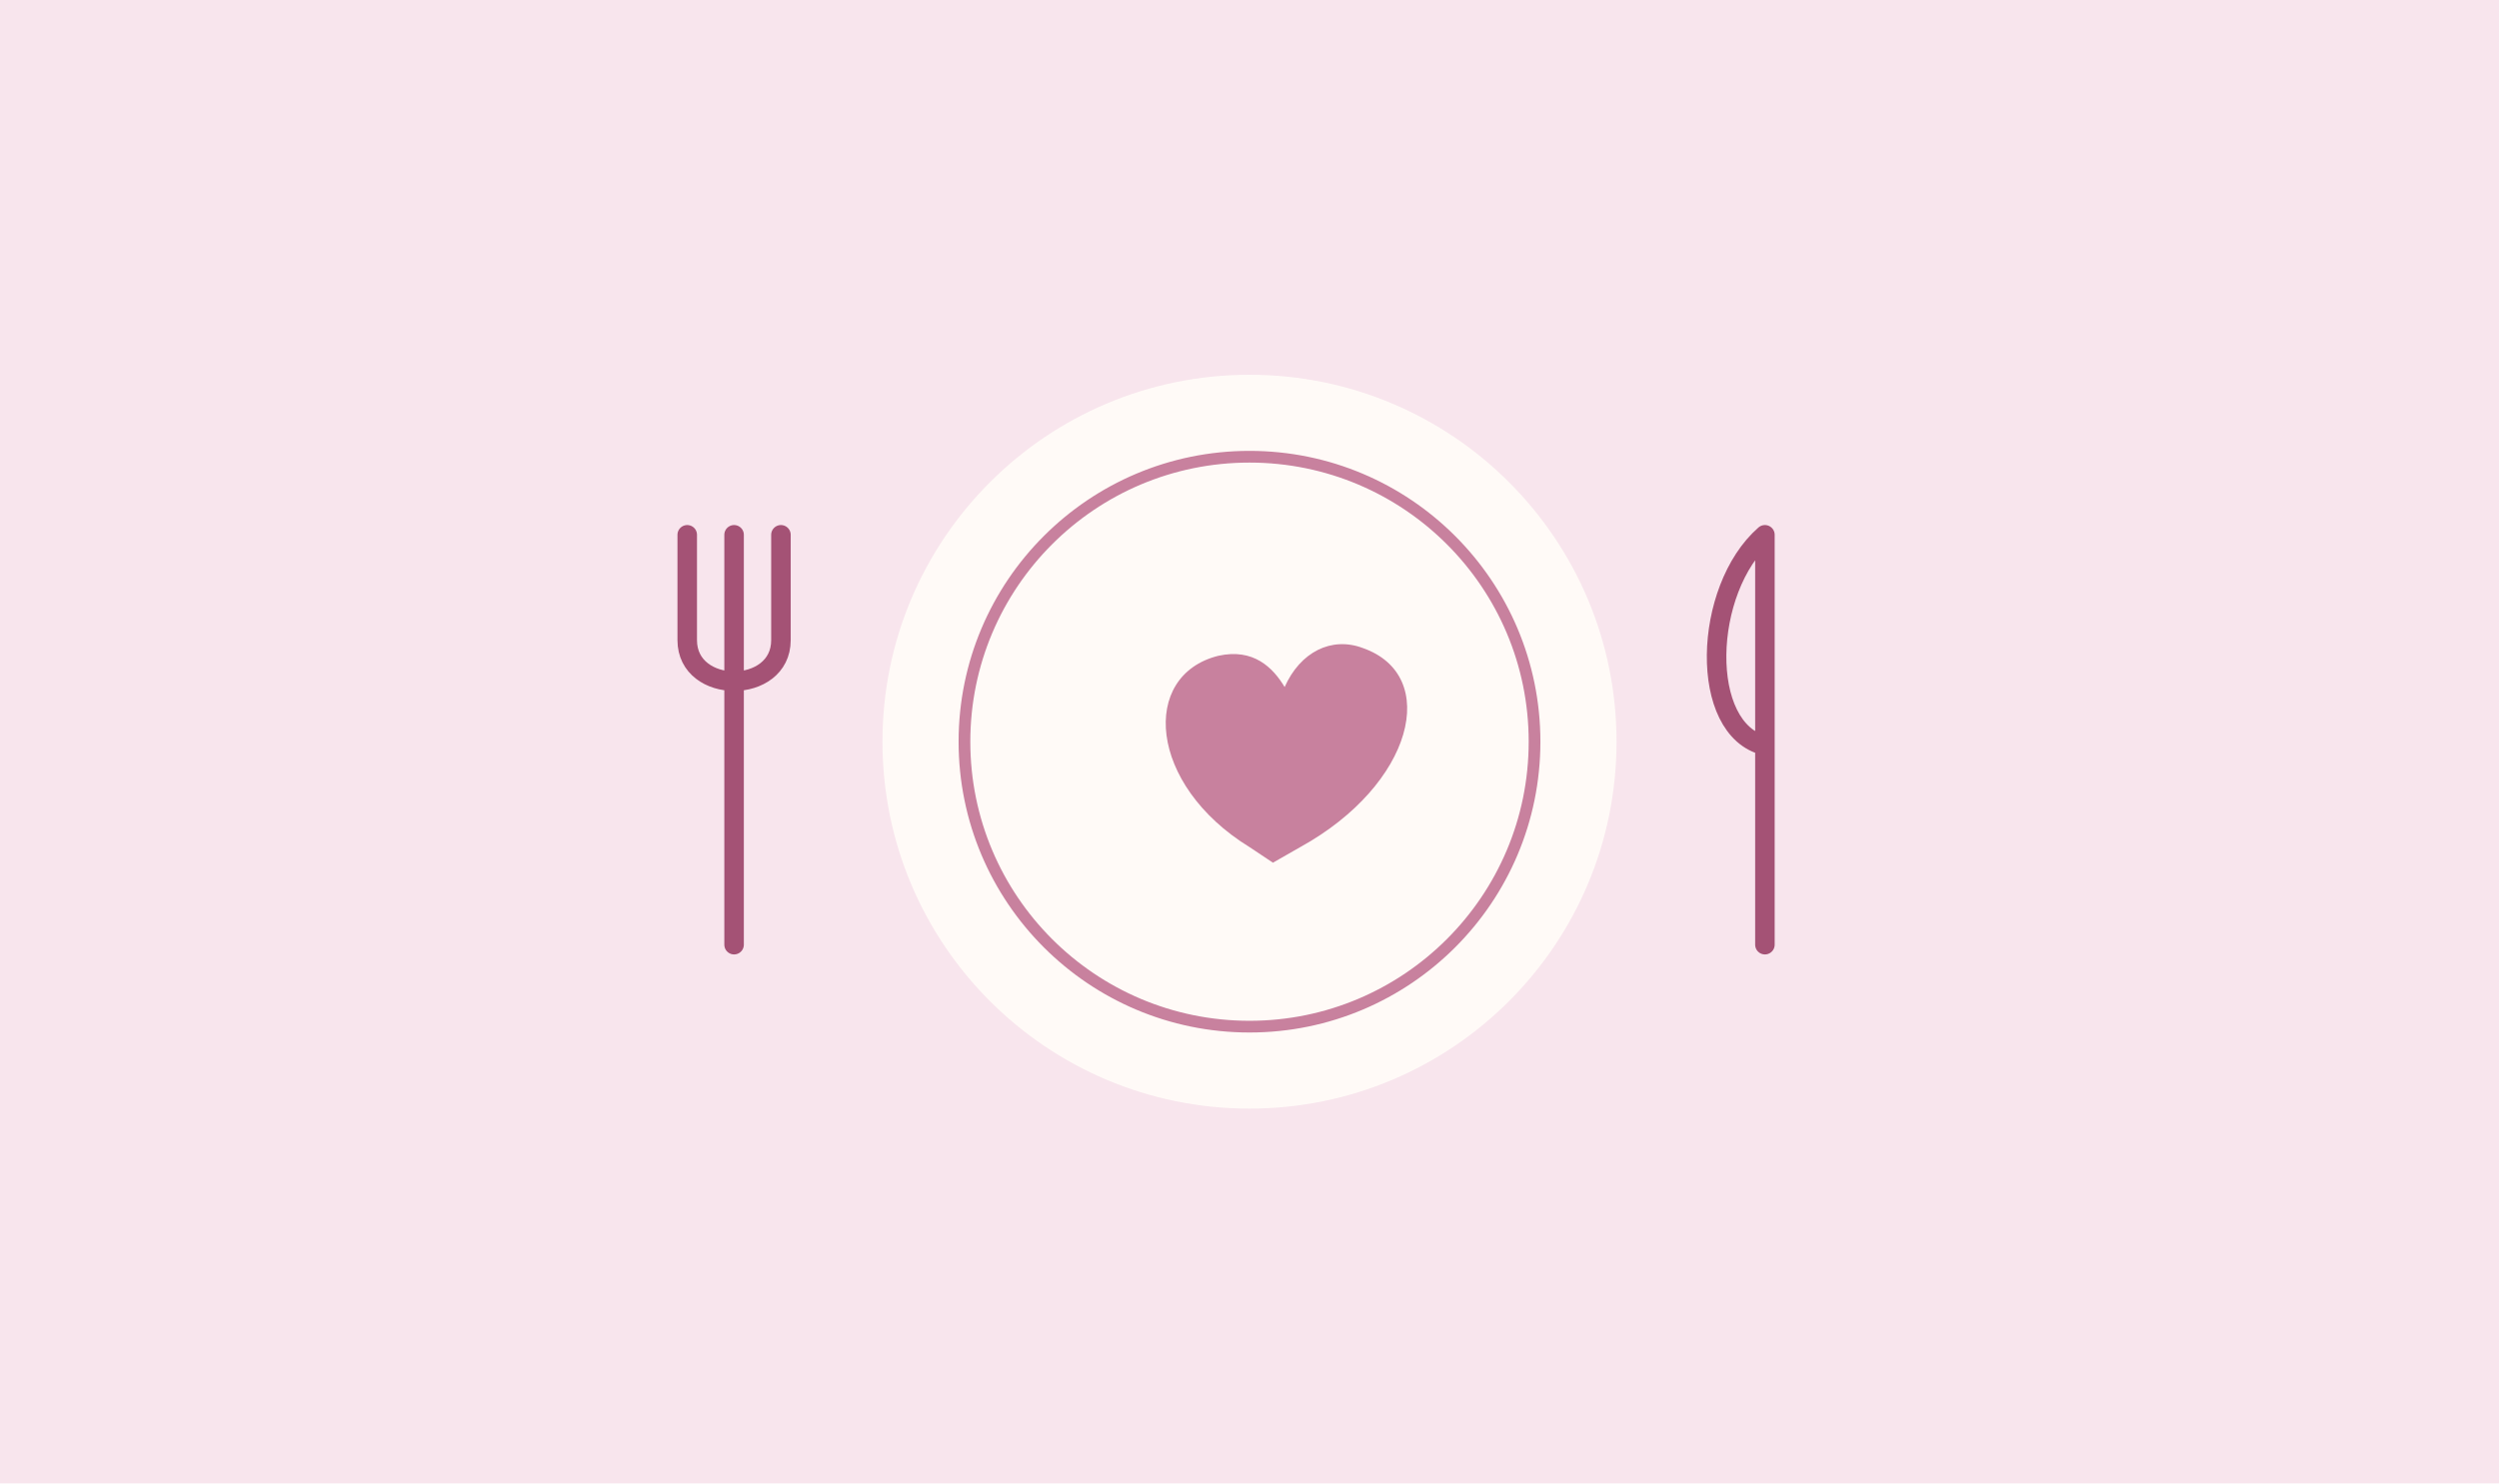
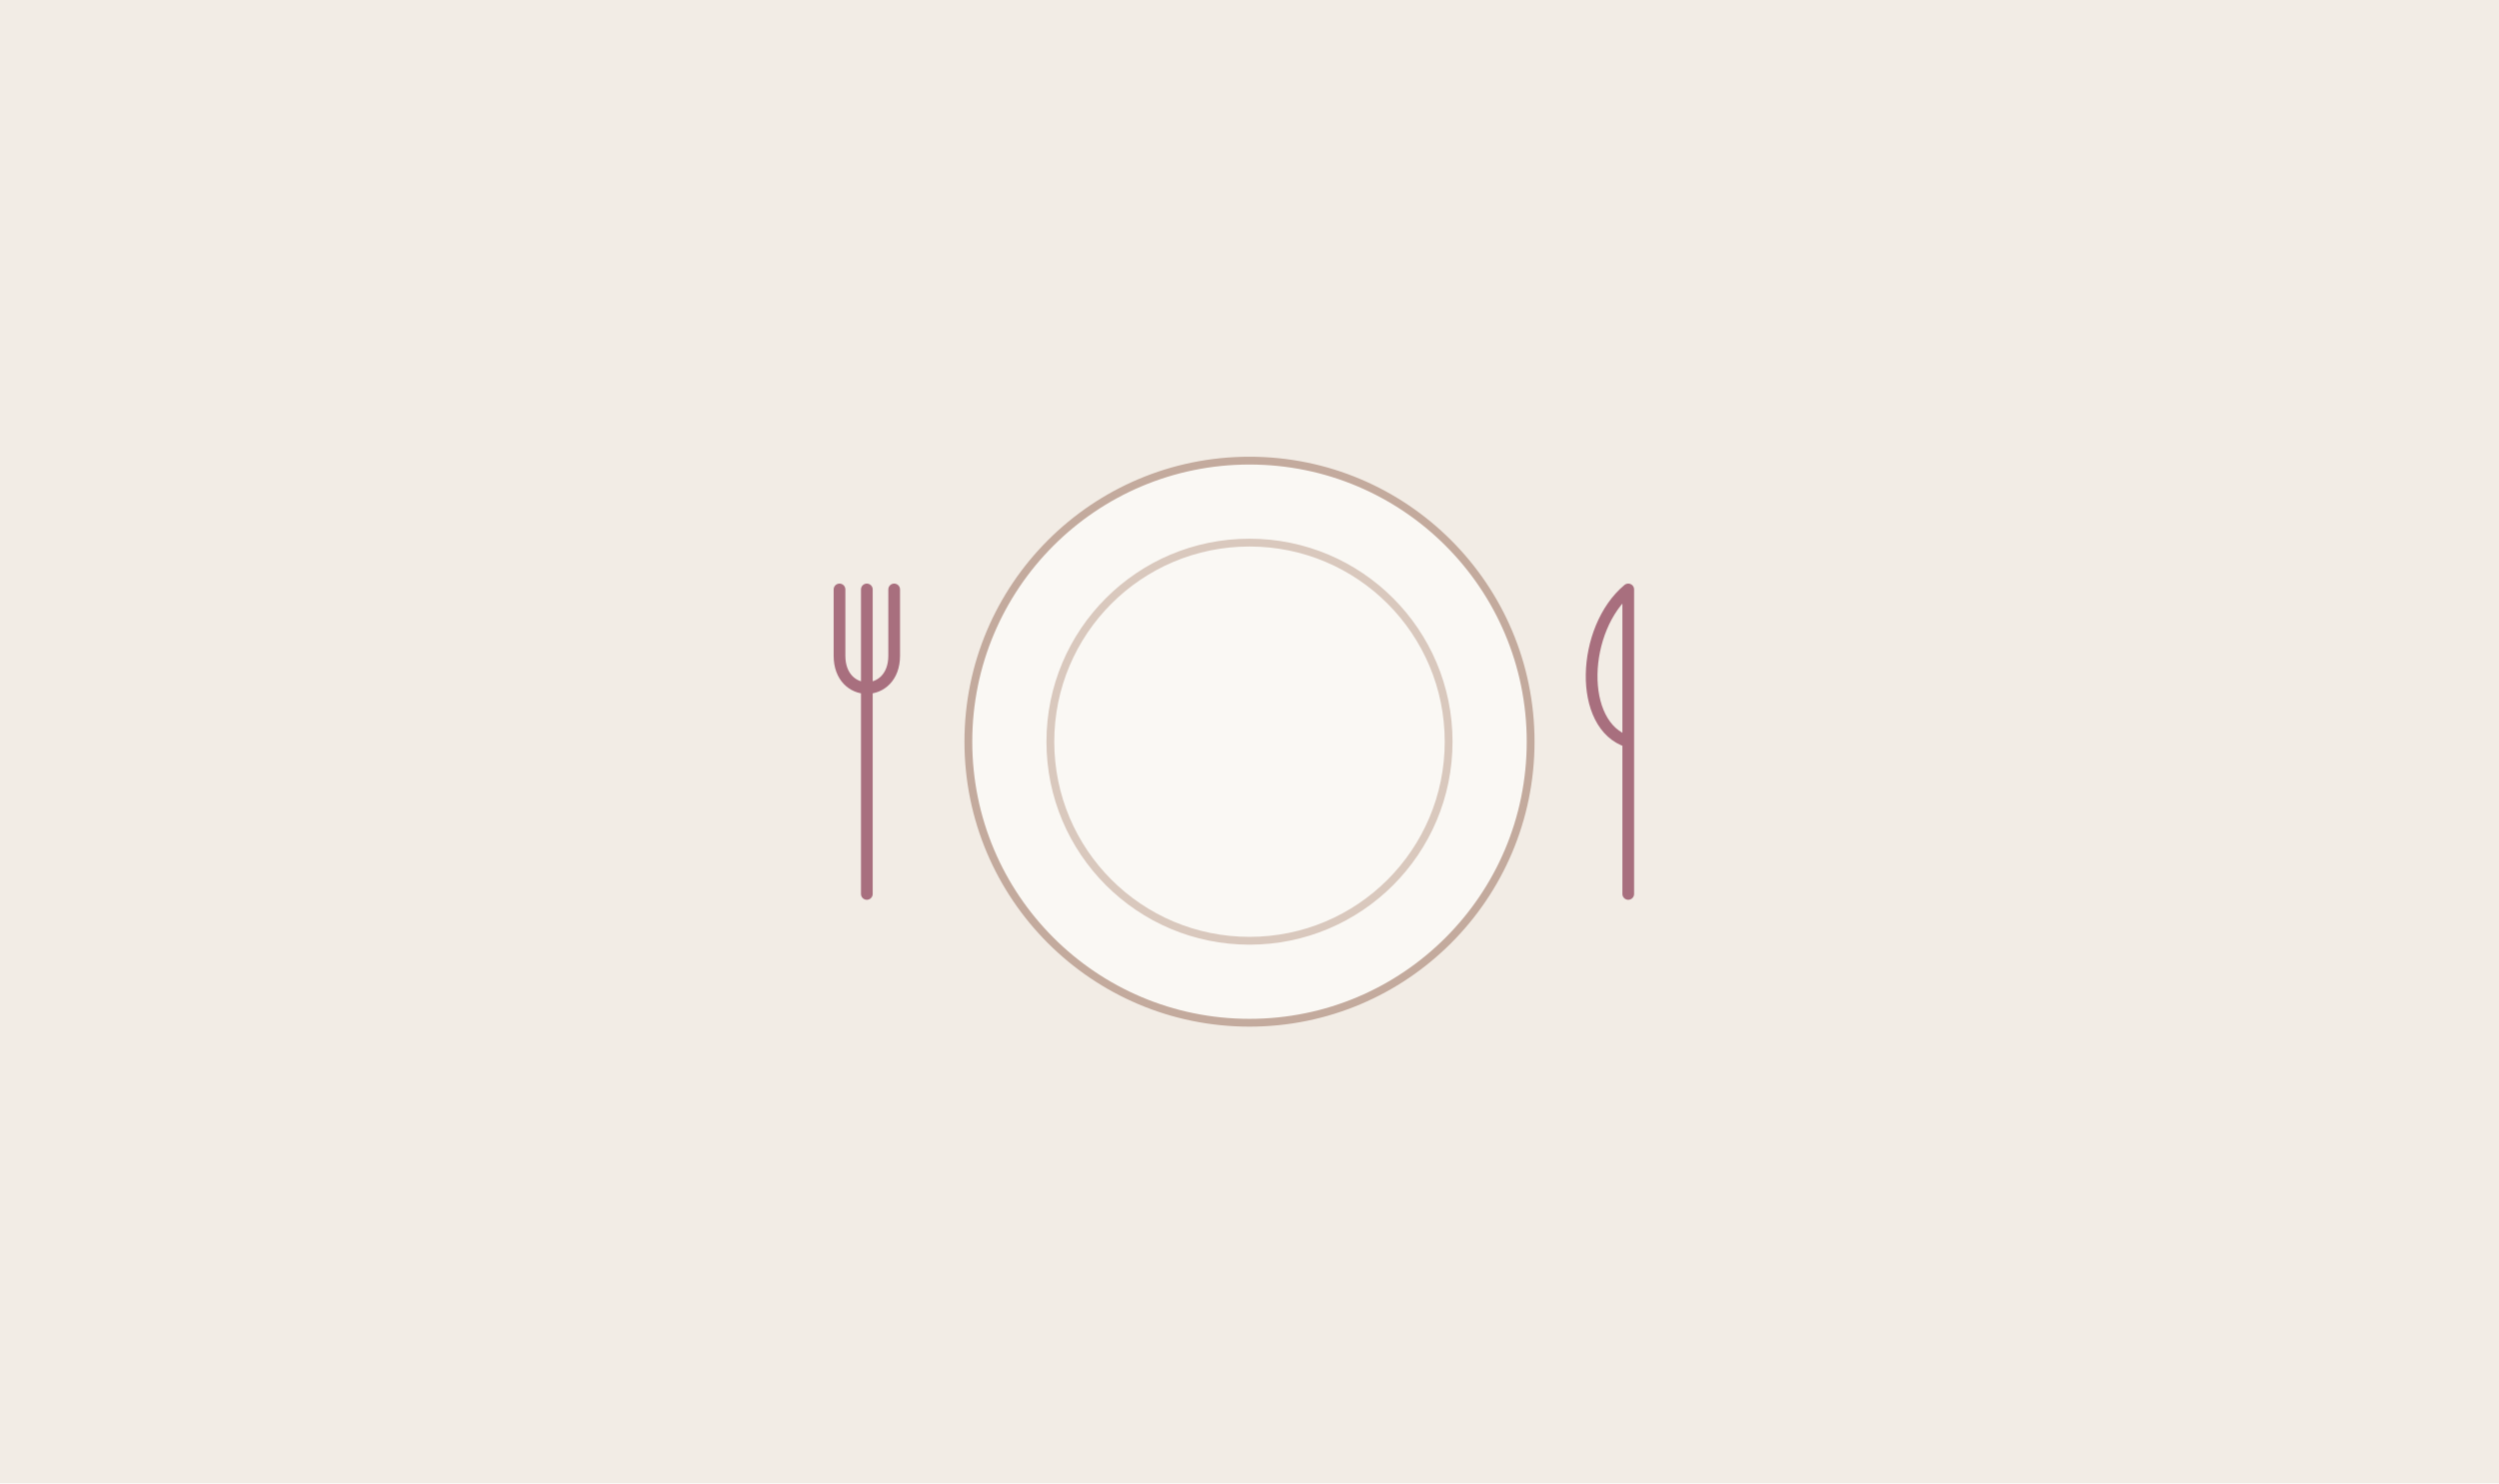
<svg xmlns="http://www.w3.org/2000/svg" width="640" height="380" viewBox="0 0 640 380">
-   <rect width="640" height="380" fill="#f8e5ed" />
-   <circle cx="320" cy="190" r="94" fill="#fffaf7" />
-   <circle cx="320" cy="190" r="73" fill="none" stroke="#c8819e" stroke-width="3" />
-   <path d="M320 217c-26-16-28-44-8-49 9-2 14 3 17 8 4-9 12-13 20-10 20 7 13 35-16 51l-7 4z" fill="#c8819e" />
-   <path d="M188 137v45m-12-45v27c0 14 24 14 24 0v-27m-12 45v60m264-105c-16 14-17 50 0 54v51m0-105v54" fill="none" stroke="#a45275" stroke-width="5" stroke-linecap="round" />
+   <rect width="640" height="380" fill="#f2ece5" />
+   <circle cx="320" cy="190" r="72" fill="#faf8f4" stroke="#c3aa9d" stroke-width="2" />
+   <circle cx="320" cy="190" r="51" fill="none" stroke="#d9c8bd" stroke-width="2" />
+   <path d="M222 151v28m-7-28v17c0 11 14 11 14 0v-17m-7 28v50m195-78c-12 10-13 35 0 39v39m0-78v39" fill="none" stroke="#a86f7e" stroke-width="3" stroke-linecap="round" />
</svg>
